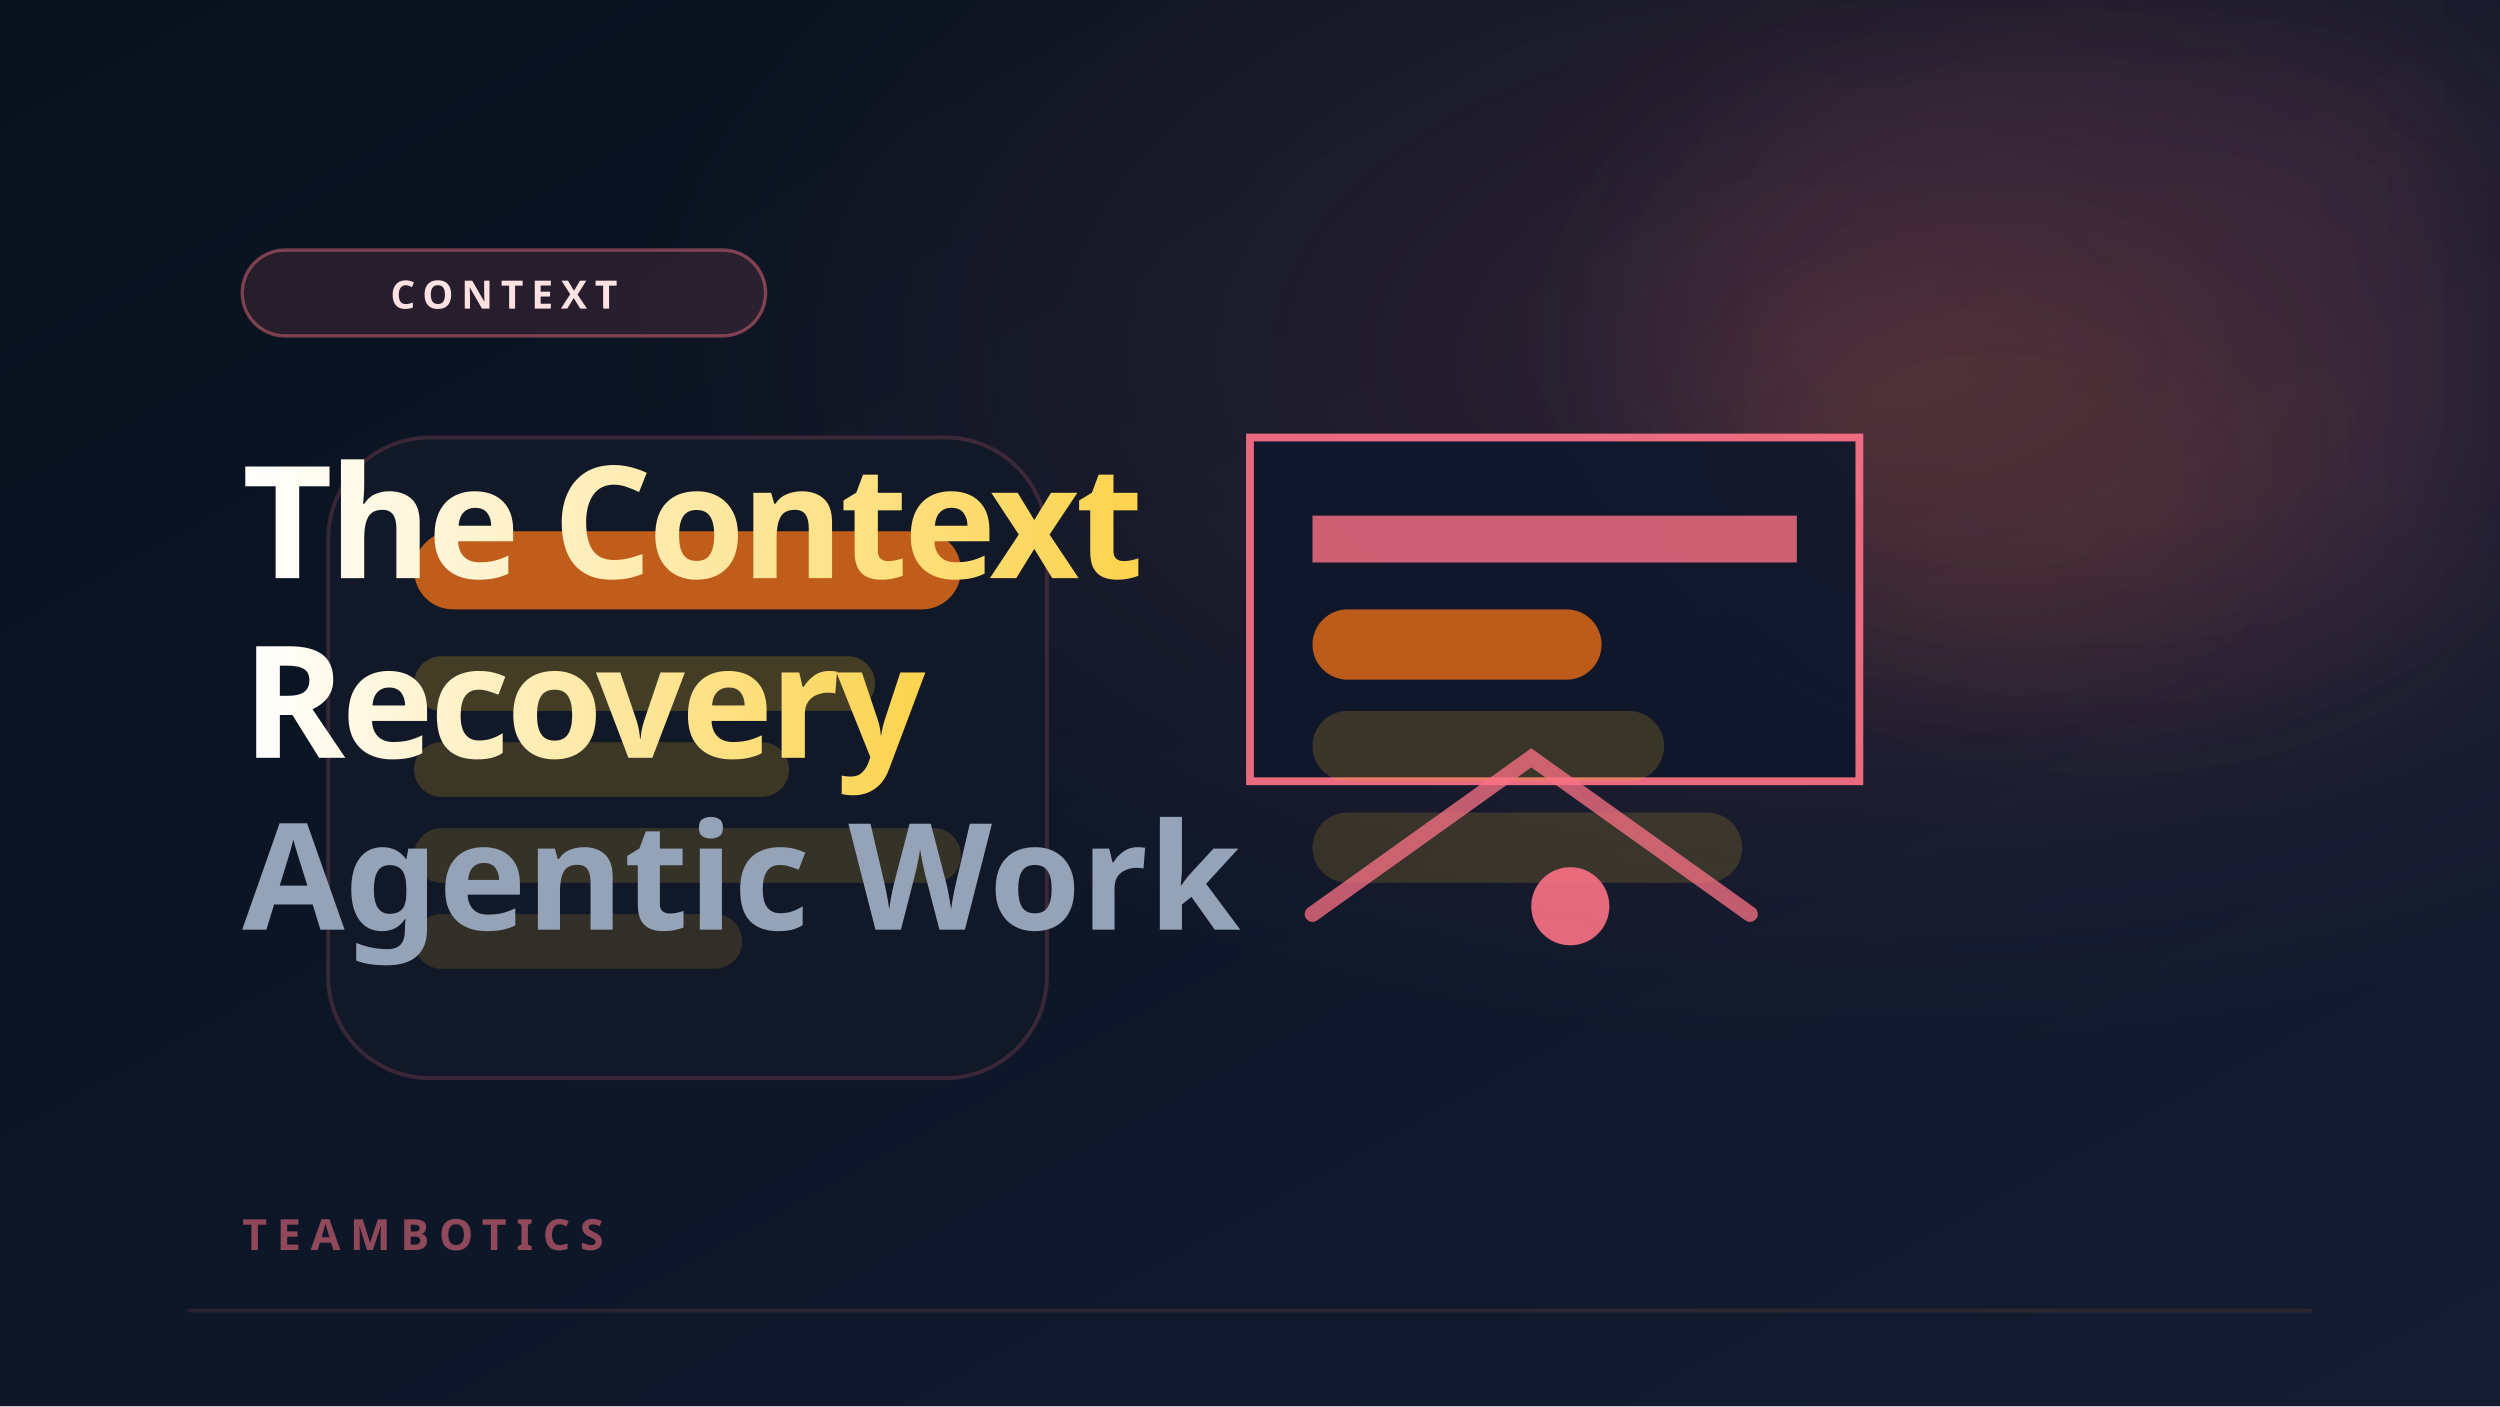
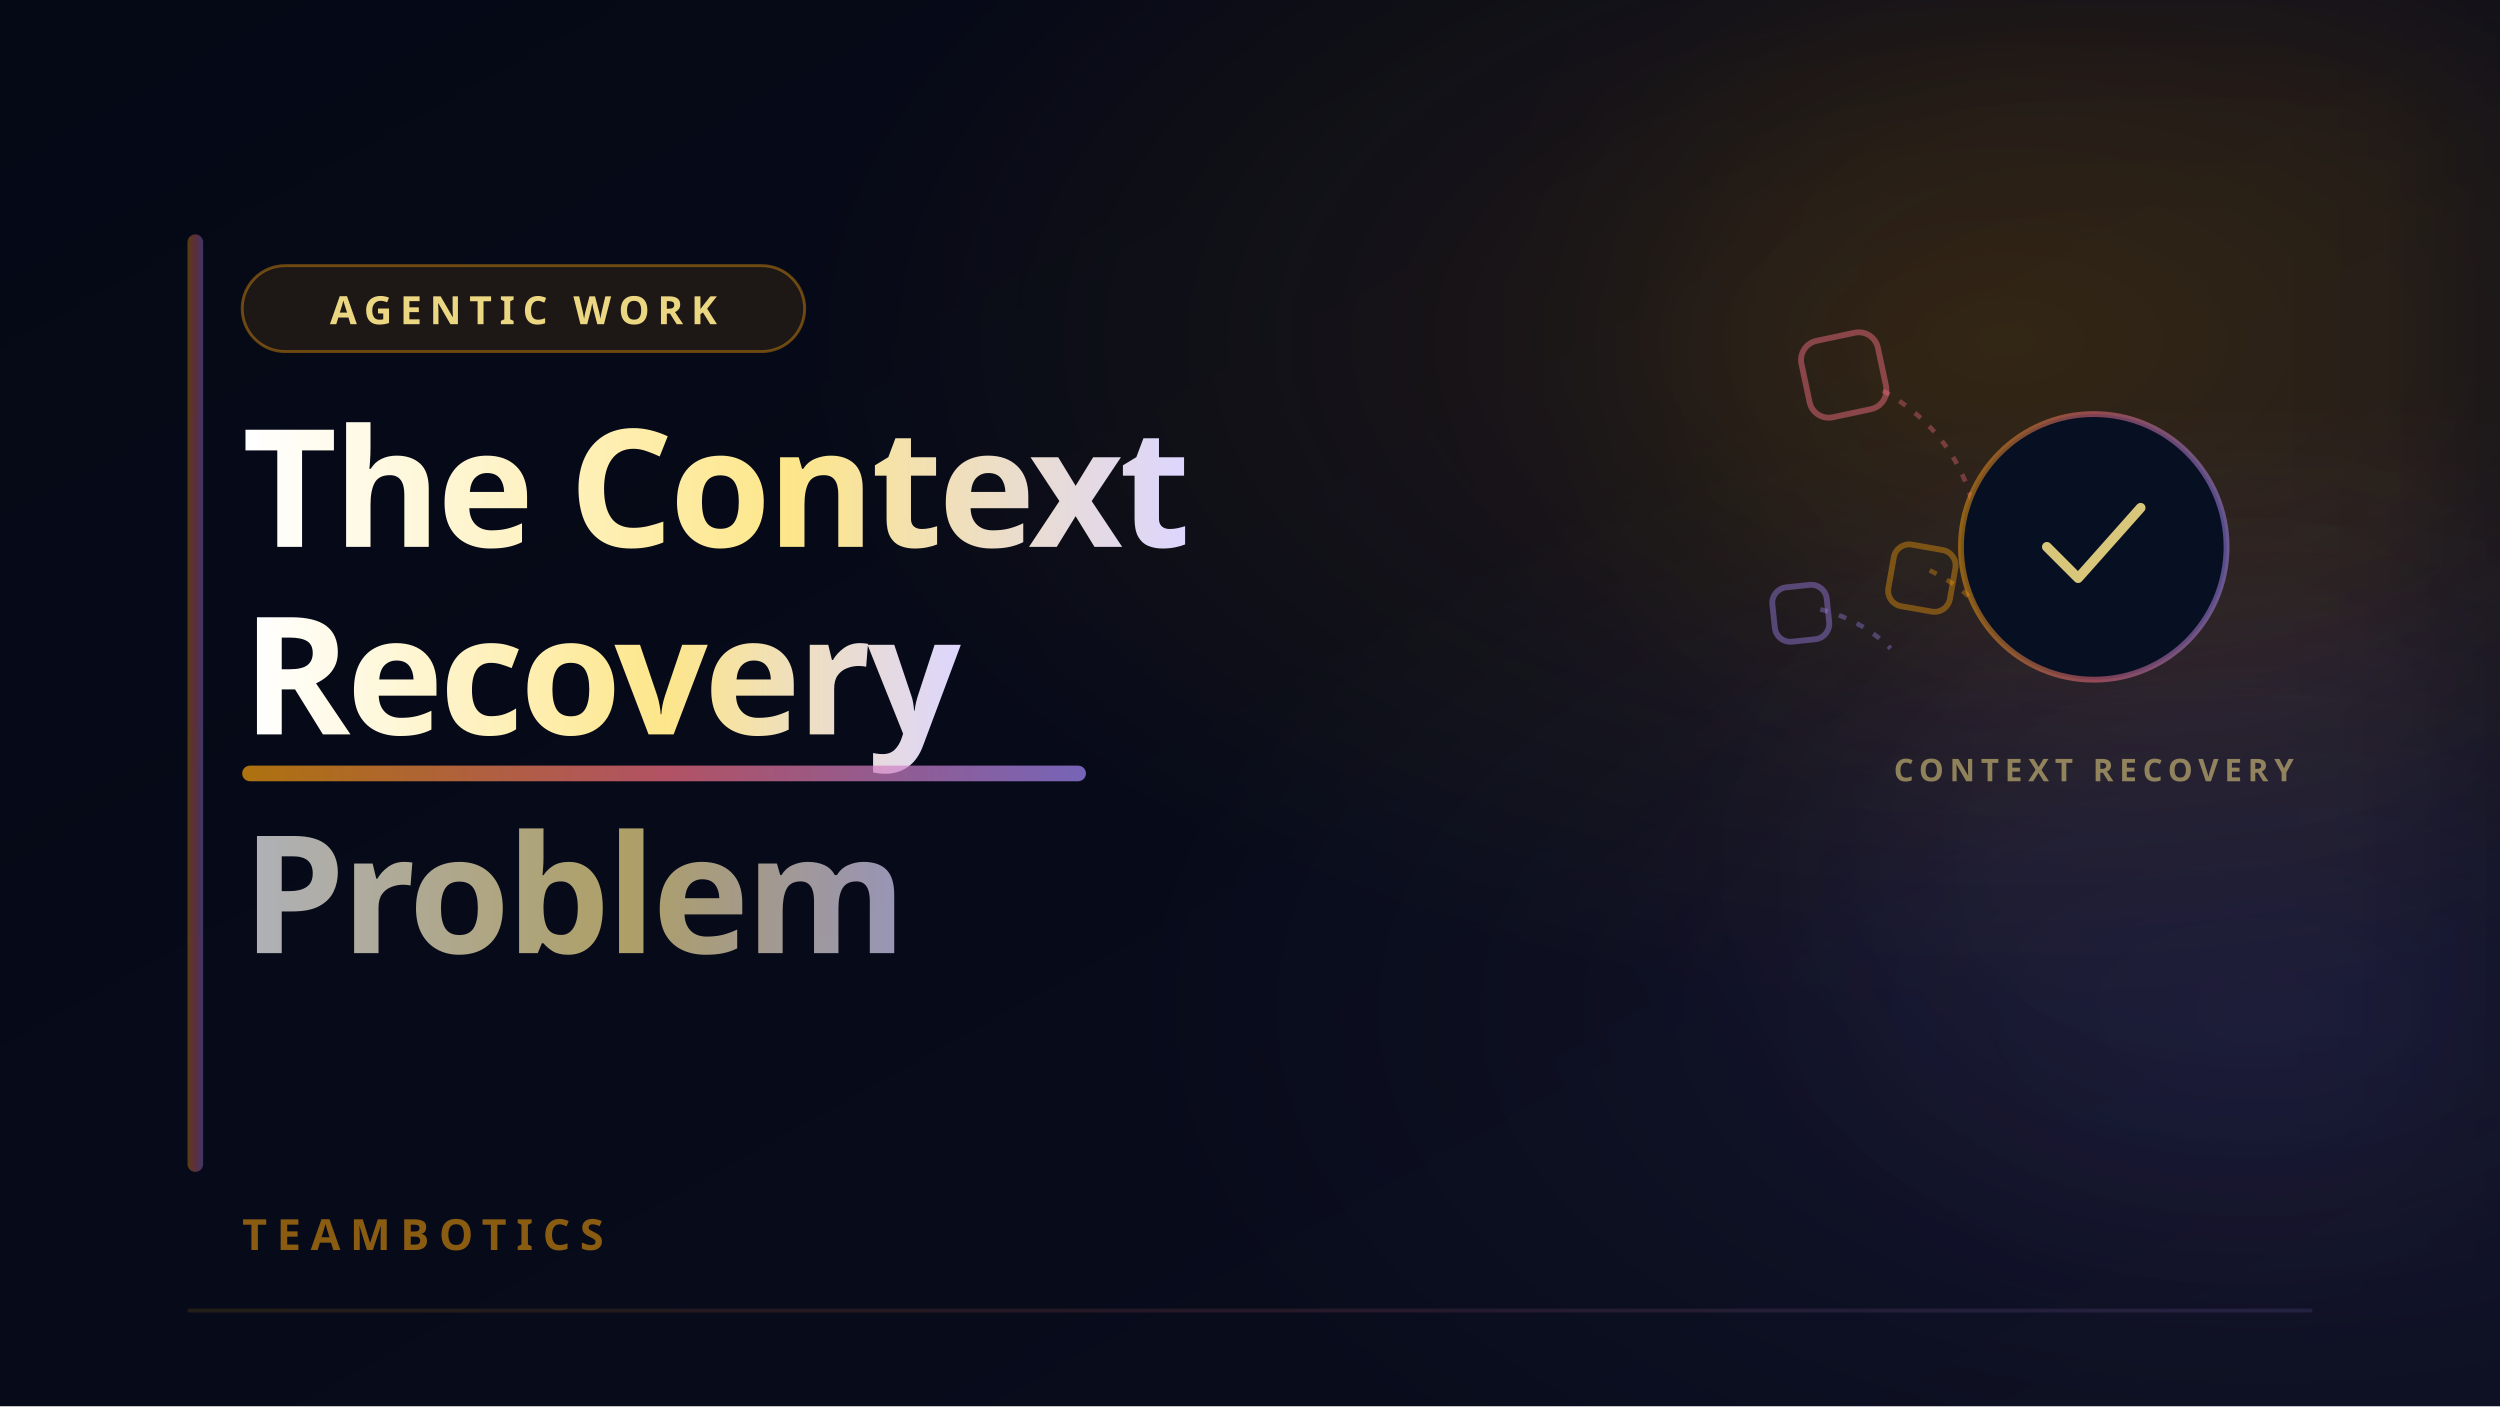
<svg xmlns="http://www.w3.org/2000/svg" viewBox="0 0 640 360" width="640" height="360" role="img" aria-label="The Context Recovery Problem in Agentic Work">
  <defs>
    <linearGradient id="bg" x1="0" y1="0" x2="1" y2="1">
-       <stop offset="0%" stop-color="#08111d" />
-       <stop offset="100%" stop-color="#131c31" />
+       <stop offset="0%" stop-color="#050815" />
+       <stop offset="100%" stop-color="#090d1d" />
    </linearGradient>
-     <linearGradient id="accent" x1="0" y1="0" x2="1" y2="0">
-       <stop offset="0%" stop-color="#fb7185" />
-       <stop offset="100%" stop-color="#f97316" />
+     <linearGradient id="recoveryBlend" x1="0" y1="0" x2="1" y2="0">
+       <stop offset="0%" stop-color="#f59e0b" />
+       <stop offset="50%" stop-color="#fb7185" />
+       <stop offset="100%" stop-color="#a78bfa" />
    </linearGradient>
    <linearGradient id="titleGrad" x1="0" y1="0" x2="1" y2="0">
      <stop offset="0%" stop-color="#ffffff" />
-       <stop offset="100%" stop-color="#fcd34d" />
+       <stop offset="58%" stop-color="#fde68a" />
+       <stop offset="100%" stop-color="#ddd6fe" />
    </linearGradient>
-     <radialGradient id="glow" cx="75%" cy="25%" r="50%">
-       <stop offset="0%" stop-color="#fb7185" stop-opacity="0.14" />
-       <stop offset="100%" stop-color="#fb7185" stop-opacity="0" />
+     <radialGradient id="glow1" cx="80%" cy="24%" r="48%">
+       <stop offset="0%" stop-color="#f59e0b" stop-opacity="0.12" />
+       <stop offset="100%" stop-color="#f59e0b" stop-opacity="0" />
+     </radialGradient>
+     <radialGradient id="glow2" cx="90%" cy="72%" r="45%">
+       <stop offset="0%" stop-color="#a78bfa" stop-opacity="0.08" />
+       <stop offset="100%" stop-color="#a78bfa" stop-opacity="0" />
    </radialGradient>
    <filter id="blur" x="-20%" y="-20%" width="140%" height="140%">
-       <feGaussianBlur stdDeviation="24" />
+       <feGaussianBlur stdDeviation="30" />
    </filter>
    <clipPath id="clip">
      <rect width="640" height="360" />
    </clipPath>
  </defs>
  <rect width="640" height="360" fill="url(#bg)" />
-   <rect width="640" height="360" fill="url(#glow)" />
-   <ellipse cx="540" cy="86" rx="120" ry="88" fill="#fb7185" fill-opacity="0.10" filter="url(#blur)" clip-path="url(#clip)" />
-   <ellipse cx="512" cy="118" rx="70" ry="50" fill="#f97316" fill-opacity="0.08" filter="url(#blur)" clip-path="url(#clip)" />
-   <rect x="62" y="64" width="134" height="22" rx="11" fill="#fb7185" fill-opacity="0.12" stroke="#fb7185" stroke-width="0.85" stroke-opacity="0.45" />
-   <text x="129" y="79" text-anchor="middle" font-family="ui-sans-serif,system-ui,sans-serif" font-size="10" font-weight="600" letter-spacing="2" fill="#fee2e2">CONTEXT</text>
-   <rect x="84" y="112" width="184" height="164" rx="26" fill="#111827" stroke="#fb7185" stroke-width="1" stroke-opacity="0.18" />
-   <rect x="106" y="136" width="140" height="20" rx="10" fill="#f97316" opacity="0.76" />
-   <rect x="106" y="168" width="118" height="14" rx="7" fill="#fbbf24" opacity="0.22" />
-   <rect x="106" y="190" width="96" height="14" rx="7" fill="#fbbf24" opacity="0.18" />
-   <rect x="106" y="212" width="140" height="14" rx="7" fill="#fbbf24" opacity="0.16" />
-   <rect x="106" y="234" width="84" height="14" rx="7" fill="#fbbf24" opacity="0.14" />
-   <path d="M320 112 h156 v88 h-156 Z" fill="#0f172a" stroke="#fb7185" stroke-width="2" opacity="0.92" />
-   <path d="M336 132 h124 v12 h-124 Z" fill="#fb7185" opacity="0.8" />
-   <rect x="336" y="156" width="74" height="18" rx="9" fill="#f97316" opacity="0.74" />
-   <rect x="336" y="182" width="90" height="18" rx="9" fill="#fbbf24" opacity="0.18" />
-   <rect x="336" y="208" width="110" height="18" rx="9" fill="#fbbf24" opacity="0.16" />
-   <path d="M336 234 l56 -40 l56 40" fill="none" stroke="#fb7185" stroke-width="4" stroke-linecap="round" opacity="0.75" />
-   <circle cx="402" cy="232" r="10" fill="#fb7185" opacity="0.9" />
-   <text x="62" y="148" font-family="ui-sans-serif,system-ui,sans-serif" font-size="40" font-weight="800" fill="url(#titleGrad)" letter-spacing="-1">The Context</text>
-   <text x="62" y="194" font-family="ui-sans-serif,system-ui,sans-serif" font-size="40" font-weight="800" fill="url(#titleGrad)" letter-spacing="-1">Recovery</text>
-   <text x="62" y="238" font-family="ui-sans-serif,system-ui,sans-serif" font-size="38" font-weight="700" fill="#94a3b8" letter-spacing="0">Agentic Work</text>
-   <text x="62" y="320" font-family="ui-sans-serif,system-ui,sans-serif" font-size="11" font-weight="600" letter-spacing="2.5" fill="#fb7185" fill-opacity="0.55">TEAMBOTICS</text>
-   <rect x="48" y="335" width="544" height="1" rx="0.5" fill="url(#accent)" fill-opacity="0.12" />
+   <rect width="640" height="360" fill="url(#glow1)" />
+   <rect width="640" height="360" fill="url(#glow2)" />
+   <ellipse cx="556" cy="90" rx="134" ry="96" fill="#f59e0b" fill-opacity="0.07" filter="url(#blur)" clip-path="url(#clip)" />
+   <ellipse cx="576" cy="222" rx="112" ry="82" fill="#a78bfa" fill-opacity="0.06" filter="url(#blur)" clip-path="url(#clip)" />
+   <rect x="462" y="86" width="20" height="20" rx="5" fill="none" stroke="#fb7185" stroke-width="1.5" stroke-opacity="0.45" transform="rotate(-12 472 96)" />
+   <rect x="484" y="140" width="16" height="16" rx="4" fill="none" stroke="#f59e0b" stroke-width="1.5" stroke-opacity="0.4" transform="rotate(10 492 148)" />
+   <rect x="454" y="150" width="14" height="14" rx="4" fill="none" stroke="#a78bfa" stroke-width="1.5" stroke-opacity="0.4" transform="rotate(-6 461 157)" />
+   <path d="M482 100c14 8 22 20 24 34" fill="none" stroke="#fb7185" stroke-width="1.2" stroke-opacity="0.35" stroke-dasharray="2,3" />
+   <path d="M494 146c8 4 12 8 14 12" fill="none" stroke="#f59e0b" stroke-width="1.2" stroke-opacity="0.35" stroke-dasharray="2,3" />
+   <path d="M466 156c8 2 14 6 18 10" fill="none" stroke="#a78bfa" stroke-width="1.2" stroke-opacity="0.35" stroke-dasharray="2,3" />
+   <circle cx="536" cy="140" r="34" fill="#071023" stroke="url(#recoveryBlend)" stroke-width="1.5" stroke-opacity="0.5" />
+   <path d="M524 140 l8 8 l16 -18" fill="none" stroke="#fde68a" stroke-width="2.5" stroke-linecap="round" stroke-linejoin="round" stroke-opacity="0.85" />
+   <text x="536" y="200" text-anchor="middle" font-family="ui-sans-serif,system-ui,sans-serif" font-size="8" font-weight="600" letter-spacing="1.5" fill="#fde68a" fill-opacity="0.5">CONTEXT RECOVERY</text>
+   <rect x="48" y="60" width="4" height="240" rx="2" fill="url(#recoveryBlend)" fill-opacity="0.35" />
+   <rect x="62" y="68" width="144" height="22" rx="11" fill="#f59e0b" fill-opacity="0.10" stroke="#f59e0b" stroke-width="0.75" stroke-opacity="0.40" />
+   <text x="134" y="83" text-anchor="middle" font-family="ui-sans-serif,system-ui,sans-serif" font-size="10" font-weight="600" letter-spacing="2" fill="#fde68a" fill-opacity="0.92">AGENTIC WORK</text>
+   <text x="62" y="140" font-family="ui-sans-serif,system-ui,sans-serif" font-size="42" font-weight="800" fill="url(#titleGrad)" letter-spacing="-1">The Context</text>
+   <text x="62" y="188" font-family="ui-sans-serif,system-ui,sans-serif" font-size="42" font-weight="800" fill="url(#titleGrad)" letter-spacing="-1">Recovery</text>
+   <rect x="62" y="196" width="216" height="4" rx="2" fill="url(#recoveryBlend)" fill-opacity="0.70" />
+   <text x="62" y="244" font-family="ui-sans-serif,system-ui,sans-serif" font-size="42" font-weight="800" fill="url(#titleGrad)" letter-spacing="-1" fill-opacity="0.68">Problem</text>
+   <text x="62" y="320" font-family="ui-sans-serif,system-ui,sans-serif" font-size="11" font-weight="600" letter-spacing="2.5" fill="#f59e0b" fill-opacity="0.55">TEAMBOTICS</text>
+   <rect x="48" y="335" width="544" height="1" rx="0.5" fill="url(#recoveryBlend)" fill-opacity="0.12" />
</svg>
